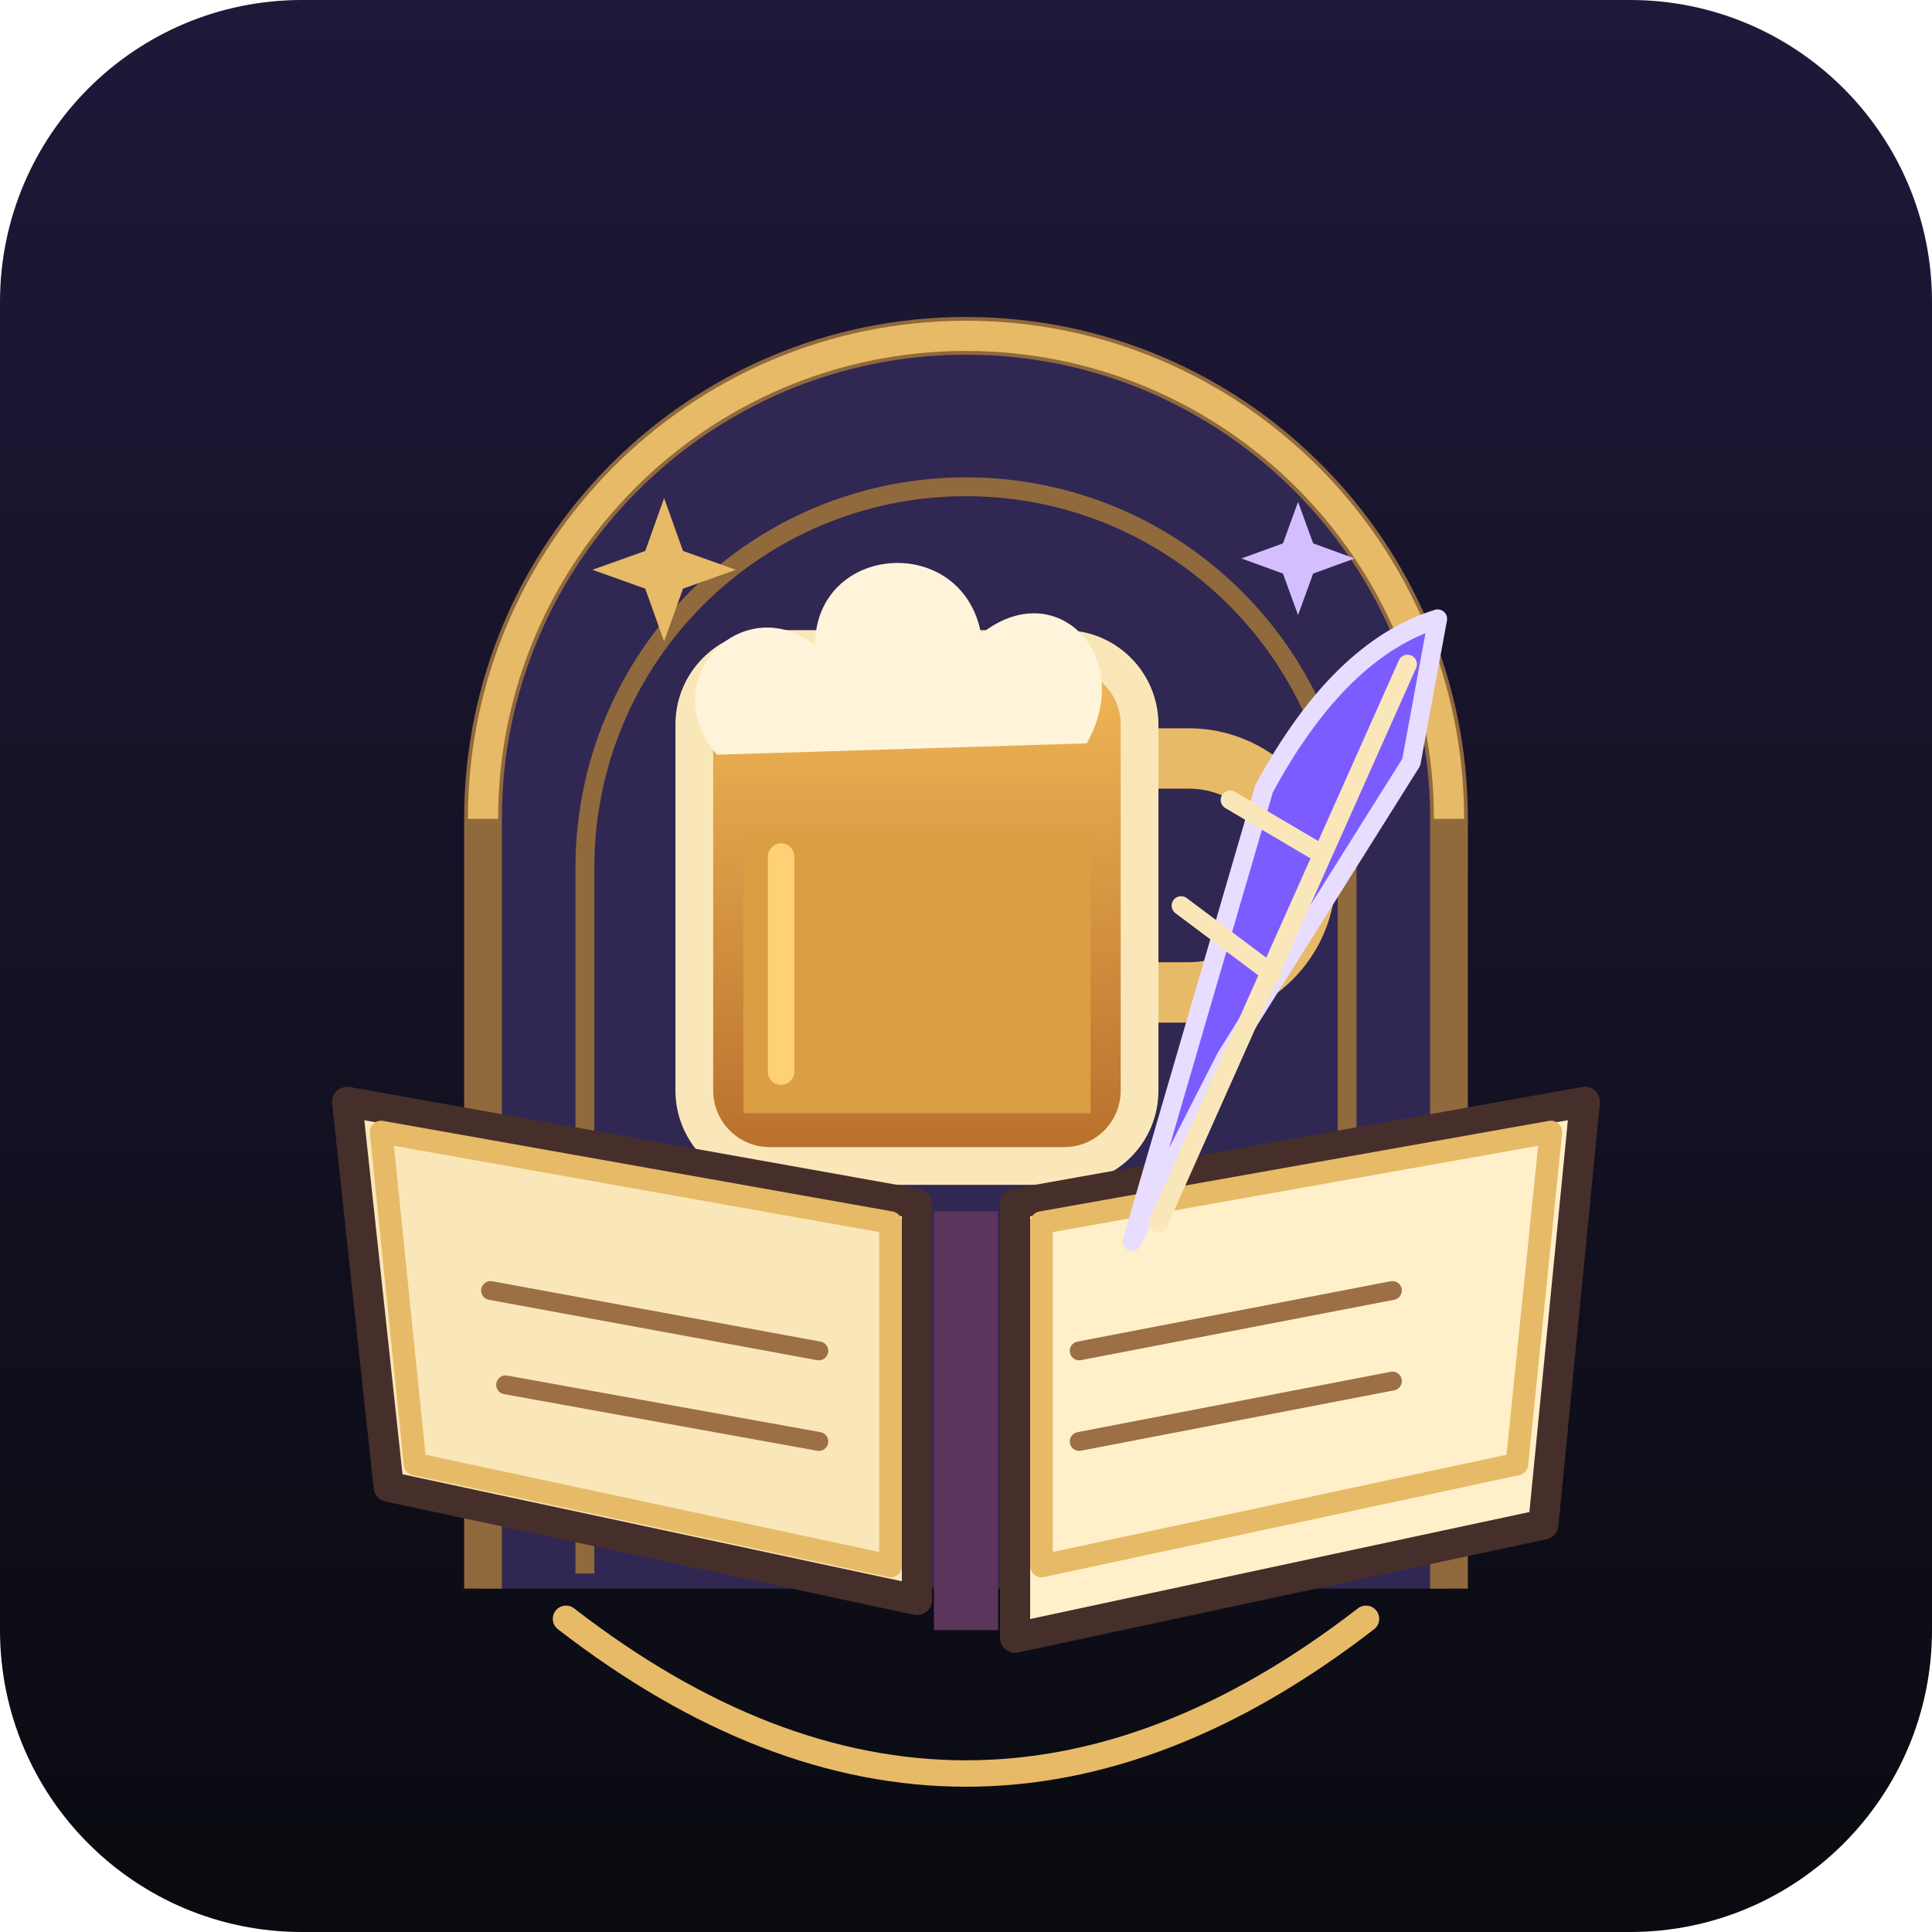
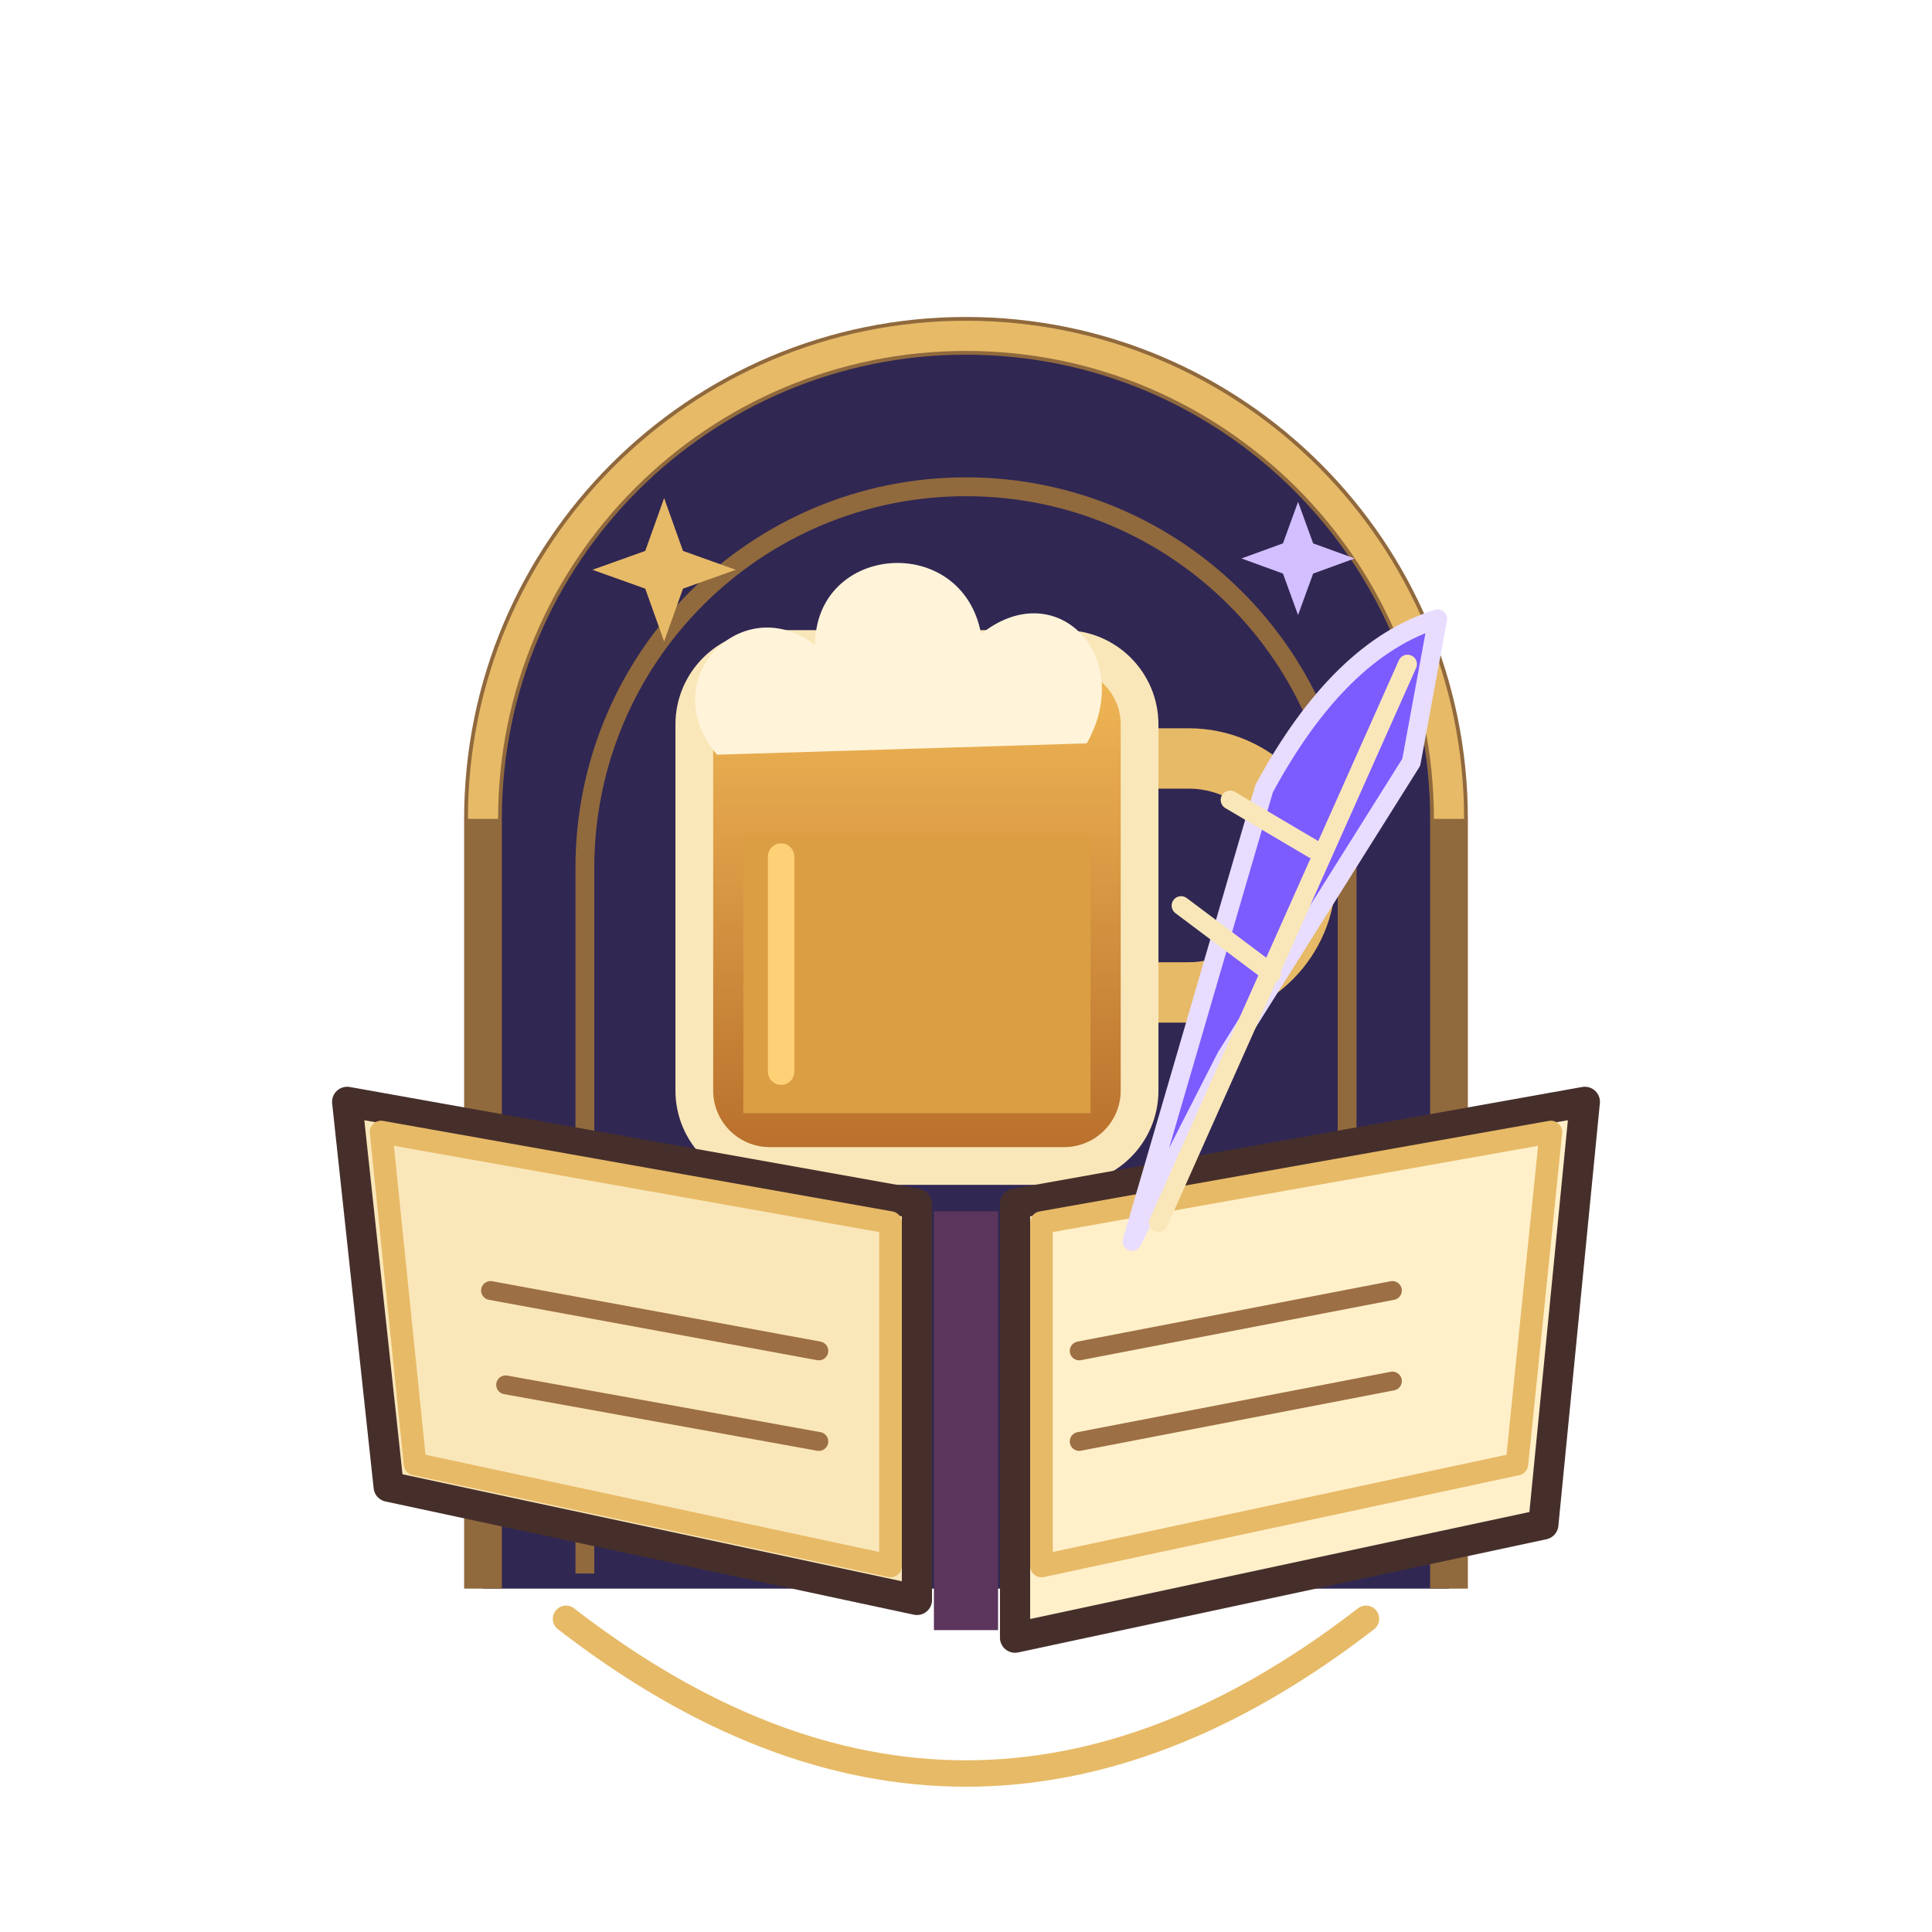
<svg xmlns="http://www.w3.org/2000/svg" viewBox="0 0 512 512" role="img" aria-labelledby="title">
  <defs>
-     <linearGradient id="night" x1="0" y1="0" x2="0" y2="1">
-       <stop offset="0" stop-color="#1f1839" />
-       <stop offset="1" stop-color="#090b10" />
-     </linearGradient>
    <linearGradient id="ale" x1="0" y1="0" x2="0" y2="1">
      <stop offset="0" stop-color="#f3ba58" />
      <stop offset="1" stop-color="#b76e2b" />
    </linearGradient>
  </defs>
-   <rect width="512" height="512" rx="80" fill="url(#night)" />
  <path d="M128 421V217a128 128 0 0 1 256 0v204" fill="#302753" stroke="#90693d" stroke-width="10" />
  <path d="M128 217a128 128 0 0 1 256 0" fill="none" stroke="#e7ba67" stroke-width="8" />
  <path d="M155 417V230a101 101 0 0 1 202 0v187" fill="none" stroke="#90693d" stroke-width="5" />
  <path d="M280 201h35a31 31 0 0 1 0 62h-35" fill="none" stroke="#e7ba67" stroke-width="16" />
  <rect x="184" y="172" width="118" height="137" rx="20" fill="url(#ale)" stroke="#fae7b9" stroke-width="10" />
  <path d="M197 221h92v74h-92z" fill="#db9e43" />
  <path d="M207 227v57" stroke="#ffd177" stroke-width="7" stroke-linecap="round" />
  <path d="M190 200c-17-20 7-44 26-29 0-27 39-30 44-3 20-16 41 6 28 29z" fill="#fff4da" />
  <path d="M92 292 243 319v105l-140-30z" fill="#fae7b9" stroke="#462f2b" stroke-width="8" stroke-linejoin="round" />
  <path d="m269 319 151-27-11 112-140 30z" fill="#fff0ca" stroke="#462f2b" stroke-width="8" stroke-linejoin="round" />
  <path d="m101 300 135 24v91l-126-27zM411 300l-135 24v91l126-27z" fill="none" stroke="#e7ba67" stroke-width="6" stroke-linejoin="round" />
  <path d="M256 321v111" stroke="#5b355b" stroke-width="17" />
  <path d="m130 342 87 16m-83 9 83 15m69-24 83-16m-83 40 83-16" stroke="#9d6f44" stroke-width="5" stroke-linecap="round" />
  <path d="M300 329 335 209q20-37 46-45l-7 38-49 78z" fill="#7c5cff" stroke="#e8ddff" stroke-width="5" stroke-linejoin="round" />
  <path d="m307 324 66-148m-36 82-24-18m35-15-22-13" fill="none" stroke="#fae7b9" stroke-width="5" stroke-linecap="round" />
  <path d="m176 132 5 14 14 5-14 5-5 14-5-14-14-5 14-5z" fill="#e7ba67" />
  <path d="m344 133 4 11 11 4-11 4-4 11-4-11-11-4 11-4z" fill="#d3bfff" />
  <path d="M150 429q106 82 212 0" fill="none" stroke="#e7ba67" stroke-width="7" stroke-linecap="round" />
</svg>
